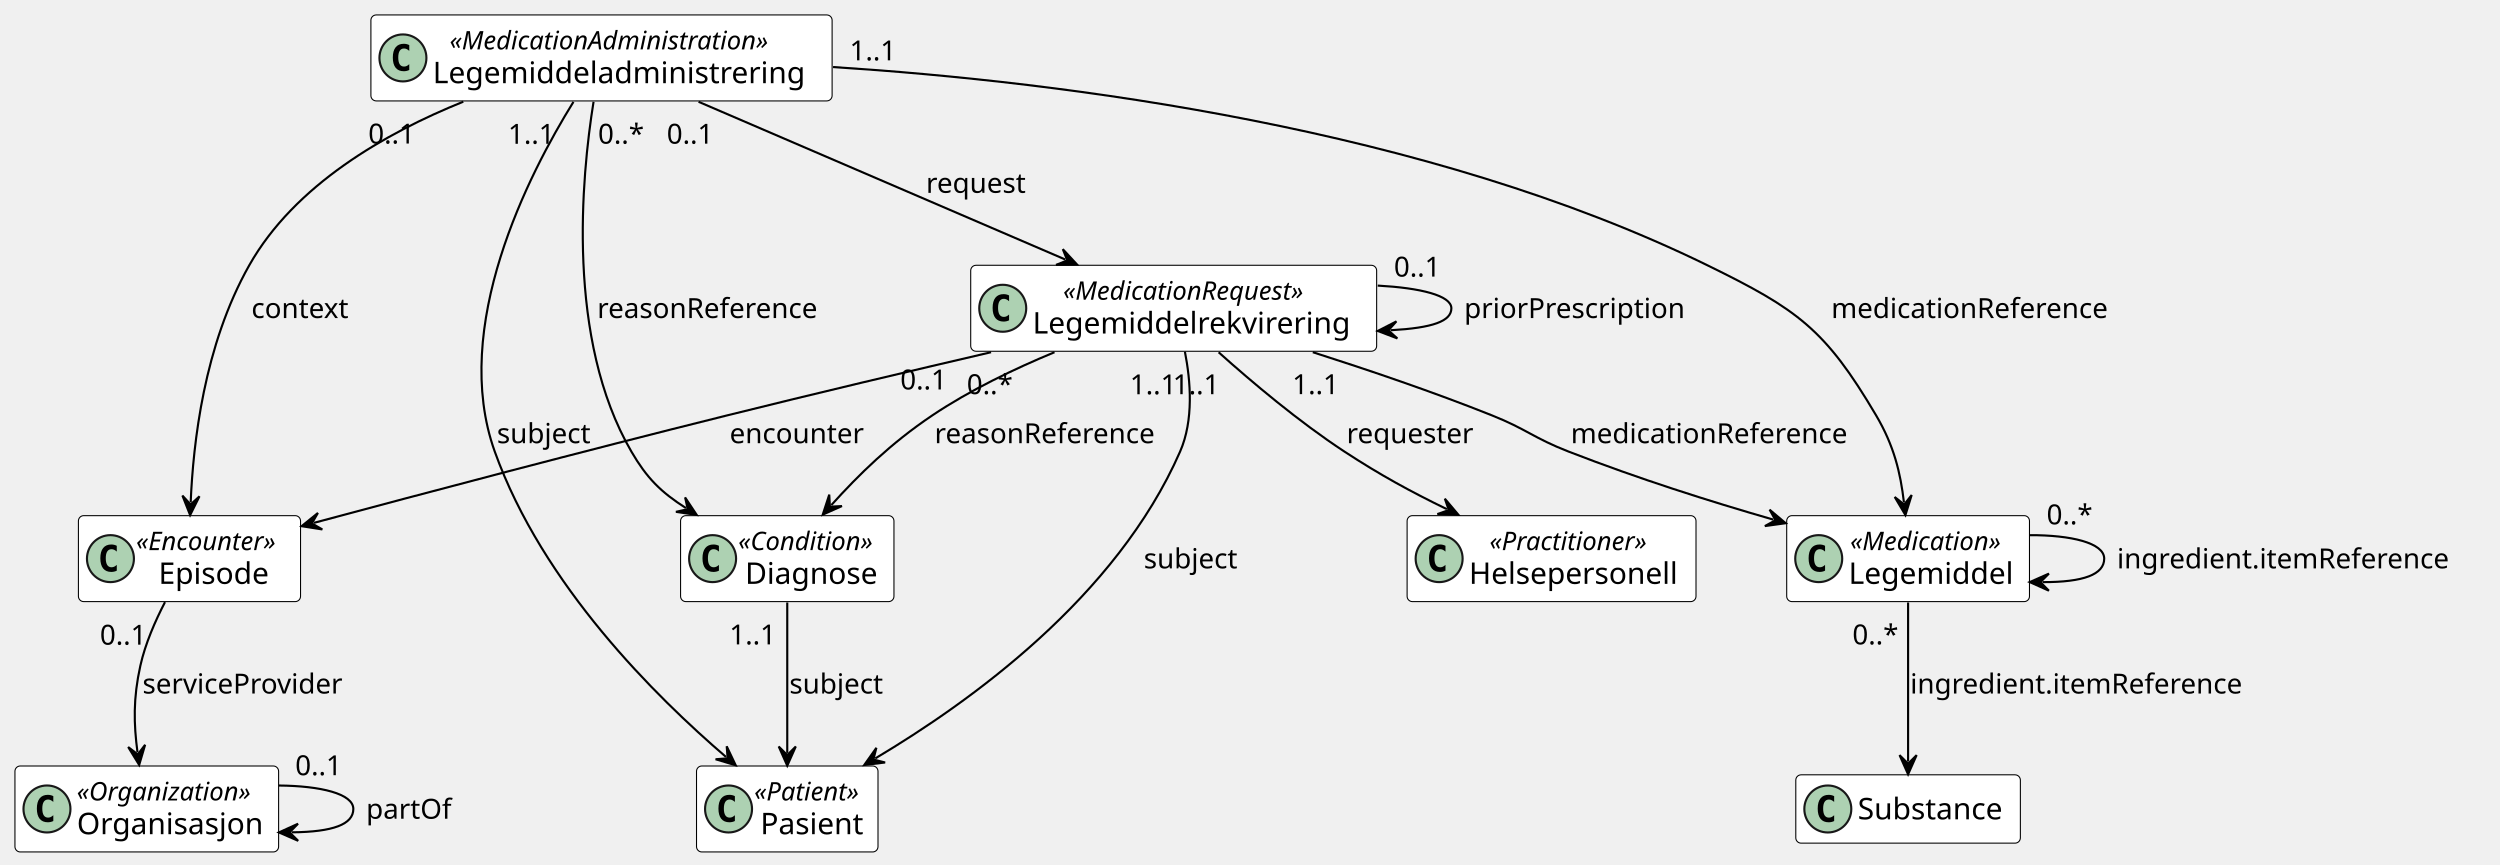
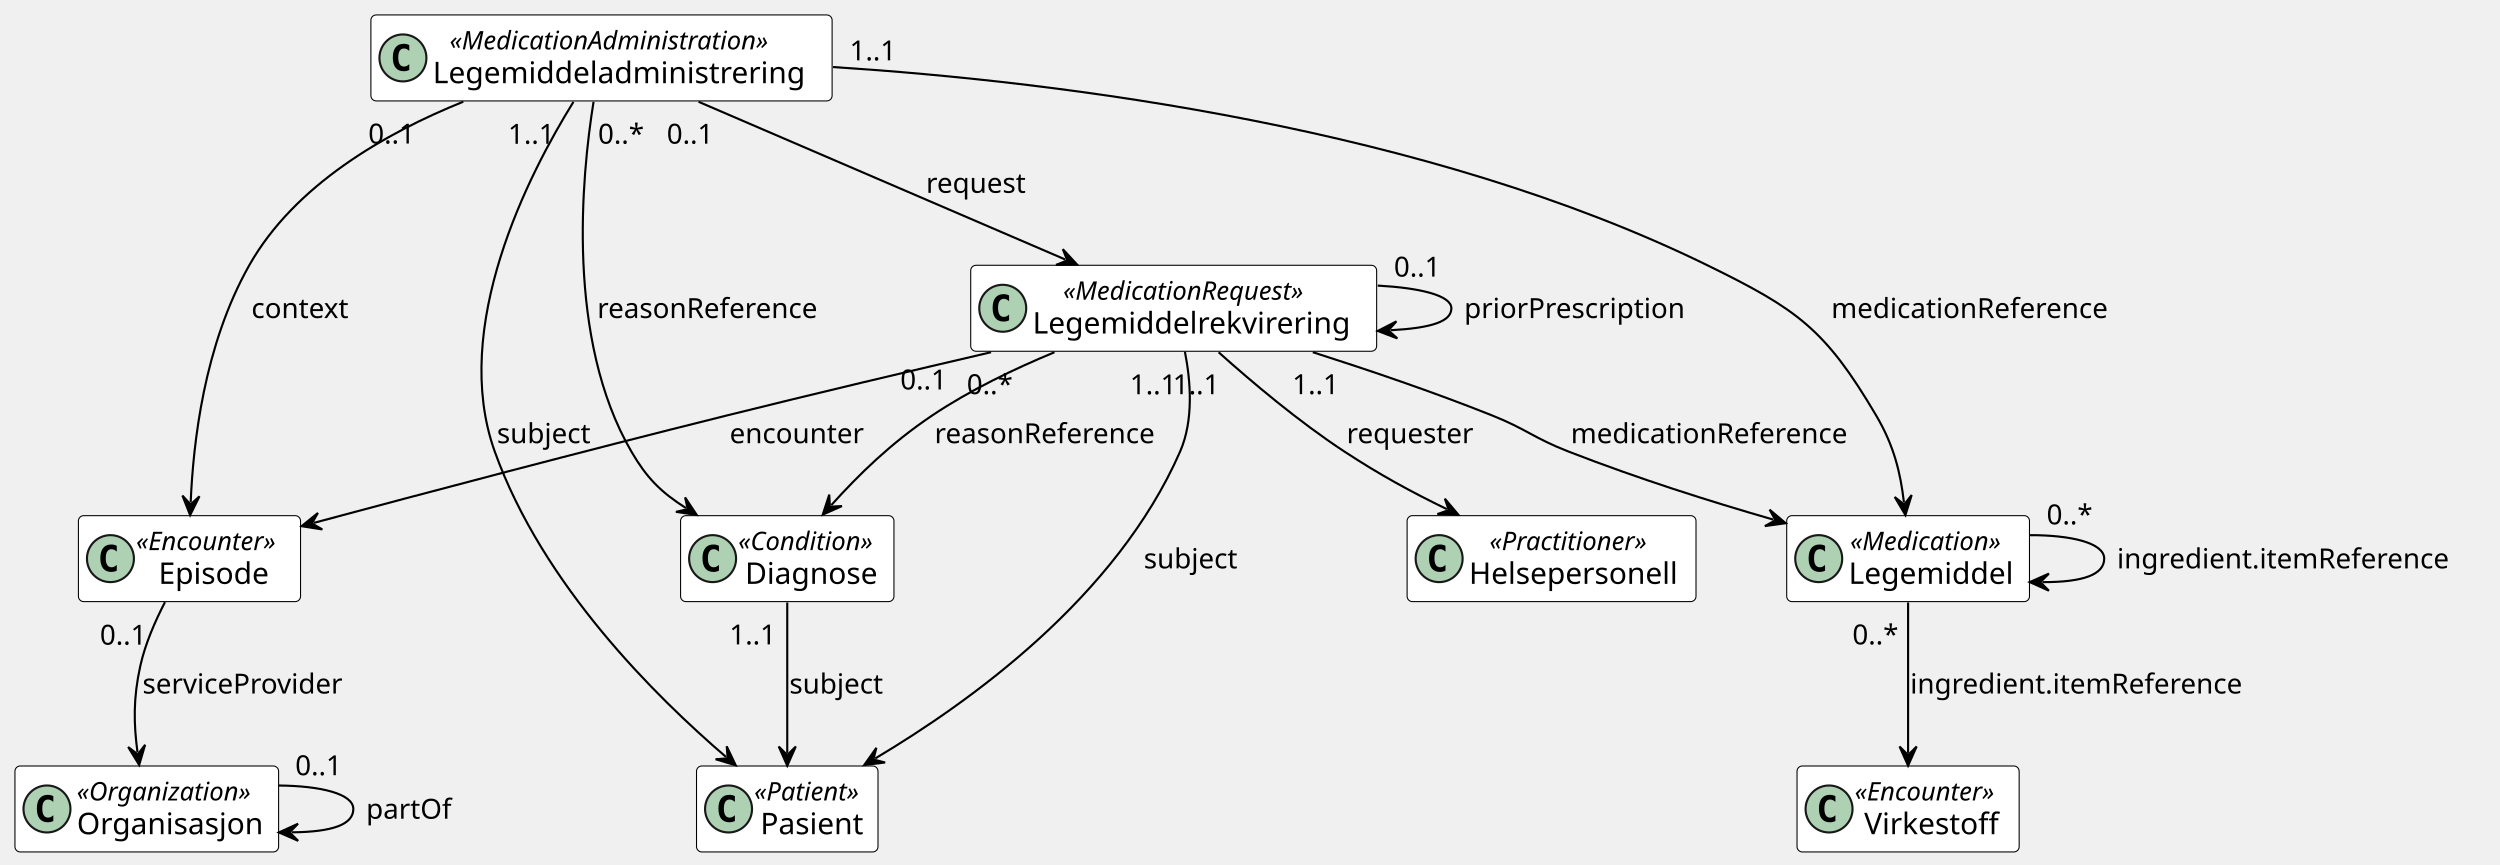
<svg xmlns="http://www.w3.org/2000/svg" xmlns:xlink="http://www.w3.org/1999/xlink" contentStyleType="text/css" data-diagram-type="CLASS" height="405px" preserveAspectRatio="none" style="width:1171px;height:405px;background:#FFFFFF;" version="1.1" viewBox="0 0 1171 405" width="1171px" zoomAndPan="magnify">
  <defs />
  <g>
-     <a href="StructureDefinition-lmdi-condition.html" target="_top" title="StructureDefinition-lmdi-condition.html" xlink:actuate="onRequest" xlink:href="StructureDefinition-lmdi-condition.html" xlink:show="new" xlink:title="StructureDefinition-lmdi-condition.html" xlink:type="simple">
-       <g class="entity" data-entity="Diagnose" data-source-line="8" data-uid="ent0002" id="entity_Diagnose">
+     <g class="entity" data-entity="Diagnose" data-source-line="8" data-uid="ent0002" id="entity_Diagnose">
+       <a href="StructureDefinition-lmdi-condition.html" target="_top" title="StructureDefinition-lmdi-condition.html" xlink:actuate="onRequest" xlink:href="StructureDefinition-lmdi-condition.html" xlink:show="new" xlink:title="StructureDefinition-lmdi-condition.html" xlink:type="simple">
        <rect fill="#FFFFFF" height="40.266" rx="2.5" ry="2.5" style="stroke:#000000;stroke-width:0.5;" width="99.947" x="318.78" y="241.53" />
        <ellipse cx="333.78" cy="261.663" fill="#ADD1B2" rx="11" ry="11" style="stroke:#181818;stroke-width:1;" />
        <path d="M336.749,267.303 Q336.171,267.6 335.53,267.741 Q334.889,267.897 334.186,267.897 Q331.686,267.897 330.358,266.257 Q329.046,264.6 329.046,261.475 Q329.046,258.35 330.358,256.694 Q331.686,255.038 334.186,255.038 Q334.889,255.038 335.53,255.194 Q336.186,255.35 336.749,255.647 L336.749,258.366 Q336.124,257.788 335.53,257.522 Q334.936,257.241 334.311,257.241 Q332.967,257.241 332.28,258.319 Q331.592,259.382 331.592,261.475 Q331.592,263.569 332.28,264.647 Q332.967,265.71 334.311,265.71 Q334.936,265.71 335.53,265.444 Q336.124,265.163 336.749,264.585 L336.749,267.303 Z " fill="#000000" />
        <text fill="#000000" font-family="sans-serif" font-size="12" font-style="italic" lengthAdjust="spacing" textLength="71.947" x="345.78" y="257.669">«Condition»</text>
        <text fill="#000000" font-family="sans-serif" font-size="14" lengthAdjust="spacing" textLength="65.481" x="349.013" y="273.494">Diagnose</text>
-       </g>
-     </a>
-     <a href="StructureDefinition-lmdi-encounter.html" target="_top" title="StructureDefinition-lmdi-encounter.html" xlink:actuate="onRequest" xlink:href="StructureDefinition-lmdi-encounter.html" xlink:show="new" xlink:title="StructureDefinition-lmdi-encounter.html" xlink:type="simple">
-       <g class="entity" data-entity="Episode" data-source-line="9" data-uid="ent0003" id="entity_Episode">
+       </a>
+     </g>
+     <g class="entity" data-entity="Episode" data-source-line="9" data-uid="ent0003" id="entity_Episode">
+       <a href="StructureDefinition-lmdi-encounter.html" target="_top" title="StructureDefinition-lmdi-encounter.html" xlink:actuate="onRequest" xlink:href="StructureDefinition-lmdi-encounter.html" xlink:show="new" xlink:title="StructureDefinition-lmdi-encounter.html" xlink:type="simple">
        <rect fill="#FFFFFF" height="40.266" rx="2.5" ry="2.5" style="stroke:#000000;stroke-width:0.5;" width="104.043" x="36.73" y="241.53" />
        <ellipse cx="51.73" cy="261.663" fill="#ADD1B2" rx="11" ry="11" style="stroke:#181818;stroke-width:1;" />
        <path d="M54.699,267.303 Q54.121,267.6 53.48,267.741 Q52.839,267.897 52.136,267.897 Q49.636,267.897 48.308,266.257 Q46.996,264.6 46.996,261.475 Q46.996,258.35 48.308,256.694 Q49.636,255.038 52.136,255.038 Q52.839,255.038 53.48,255.194 Q54.136,255.35 54.699,255.647 L54.699,258.366 Q54.074,257.788 53.48,257.522 Q52.886,257.241 52.261,257.241 Q50.917,257.241 50.23,258.319 Q49.542,259.382 49.542,261.475 Q49.542,263.569 50.23,264.647 Q50.917,265.71 52.261,265.71 Q52.886,265.71 53.48,265.444 Q54.074,265.163 54.699,264.585 L54.699,267.303 Z " fill="#000000" />
        <text fill="#000000" font-family="sans-serif" font-size="12" font-style="italic" lengthAdjust="spacing" textLength="76.043" x="63.73" y="257.669">«Encounter»</text>
        <text fill="#000000" font-family="sans-serif" font-size="14" lengthAdjust="spacing" textLength="54.981" x="74.261" y="273.494">Episode</text>
-       </g>
-     </a>
-     <a href="StructureDefinition-lmdi-practitioner.html" target="_top" title="StructureDefinition-lmdi-practitioner.html" xlink:actuate="onRequest" xlink:href="StructureDefinition-lmdi-practitioner.html" xlink:show="new" xlink:title="StructureDefinition-lmdi-practitioner.html" xlink:type="simple">
-       <g class="entity" data-entity="Helsepersonell" data-source-line="10" data-uid="ent0004" id="entity_Helsepersonell">
+       </a>
+     </g>
+     <g class="entity" data-entity="Helsepersonell" data-source-line="10" data-uid="ent0004" id="entity_Helsepersonell">
+       <a href="StructureDefinition-lmdi-practitioner.html" target="_top" title="StructureDefinition-lmdi-practitioner.html" xlink:actuate="onRequest" xlink:href="StructureDefinition-lmdi-practitioner.html" xlink:show="new" xlink:title="StructureDefinition-lmdi-practitioner.html" xlink:type="simple">
        <rect fill="#FFFFFF" height="40.266" rx="2.5" ry="2.5" style="stroke:#000000;stroke-width:0.5;" width="135.318" x="659.09" y="241.53" />
        <ellipse cx="674.09" cy="261.663" fill="#ADD1B2" rx="11" ry="11" style="stroke:#181818;stroke-width:1;" />
        <path d="M677.059,267.303 Q676.481,267.6 675.84,267.741 Q675.199,267.897 674.496,267.897 Q671.996,267.897 670.668,266.257 Q669.356,264.6 669.356,261.475 Q669.356,258.35 670.668,256.694 Q671.996,255.038 674.496,255.038 Q675.199,255.038 675.84,255.194 Q676.496,255.35 677.059,255.647 L677.059,258.366 Q676.434,257.788 675.84,257.522 Q675.246,257.241 674.621,257.241 Q673.278,257.241 672.59,258.319 Q671.903,259.382 671.903,261.475 Q671.903,263.569 672.59,264.647 Q673.278,265.71 674.621,265.71 Q675.246,265.71 675.84,265.444 Q676.434,265.163 677.059,264.585 L677.059,267.303 Z " fill="#000000" />
        <text fill="#000000" font-family="sans-serif" font-size="12" font-style="italic" lengthAdjust="spacing" textLength="84.147" x="697.676" y="257.669">«Practitioner»</text>
        <text fill="#000000" font-family="sans-serif" font-size="14" lengthAdjust="spacing" textLength="103.318" x="688.09" y="273.494">Helsepersonell</text>
-       </g>
-     </a>
-     <a href="StructureDefinition-lmdi-medication.html" target="_top" title="StructureDefinition-lmdi-medication.html" xlink:actuate="onRequest" xlink:href="StructureDefinition-lmdi-medication.html" xlink:show="new" xlink:title="StructureDefinition-lmdi-medication.html" xlink:type="simple">
-       <g class="entity" data-entity="Legemiddel" data-source-line="11" data-uid="ent0005" id="entity_Legemiddel">
+       </a>
+     </g>
+     <g class="entity" data-entity="Legemiddel" data-source-line="11" data-uid="ent0005" id="entity_Legemiddel">
+       <a href="StructureDefinition-lmdi-medication.html" target="_top" title="StructureDefinition-lmdi-medication.html" xlink:actuate="onRequest" xlink:href="StructureDefinition-lmdi-medication.html" xlink:show="new" xlink:title="StructureDefinition-lmdi-medication.html" xlink:type="simple">
        <rect fill="#FFFFFF" height="40.266" rx="2.5" ry="2.5" style="stroke:#000000;stroke-width:0.5;" width="113.717" x="836.89" y="241.53" />
        <ellipse cx="851.89" cy="261.663" fill="#ADD1B2" rx="11" ry="11" style="stroke:#181818;stroke-width:1;" />
        <path d="M854.859,267.303 Q854.281,267.6 853.64,267.741 Q852.999,267.897 852.296,267.897 Q849.796,267.897 848.468,266.257 Q847.156,264.6 847.156,261.475 Q847.156,258.35 848.468,256.694 Q849.796,255.038 852.296,255.038 Q852.999,255.038 853.64,255.194 Q854.296,255.35 854.859,255.647 L854.859,258.366 Q854.234,257.788 853.64,257.522 Q853.046,257.241 852.421,257.241 Q851.077,257.241 850.39,258.319 Q849.702,259.382 849.702,261.475 Q849.702,263.569 850.39,264.647 Q851.077,265.71 852.421,265.71 Q853.046,265.71 853.64,265.444 Q854.234,265.163 854.859,264.585 L854.859,267.303 Z " fill="#000000" />
        <text fill="#000000" font-family="sans-serif" font-size="12" font-style="italic" lengthAdjust="spacing" textLength="80.309" x="866.594" y="257.669">«Medication»</text>
        <text fill="#000000" font-family="sans-serif" font-size="14" lengthAdjust="spacing" textLength="81.717" x="865.89" y="273.494">Legemiddel</text>
-       </g>
-     </a>
-     <a href="StructureDefinition-lmdi-medicationadministration.html" target="_top" title="StructureDefinition-lmdi-medicationadministration.html" xlink:actuate="onRequest" xlink:href="StructureDefinition-lmdi-medicationadministration.html" xlink:show="new" xlink:title="StructureDefinition-lmdi-medicationadministration.html" xlink:type="simple">
-       <g class="entity" data-entity="Legemiddeladministrering" data-source-line="12" data-uid="ent0006" id="entity_Legemiddeladministrering">
+       </a>
+     </g>
+     <g class="entity" data-entity="Legemiddeladministrering" data-source-line="12" data-uid="ent0006" id="entity_Legemiddeladministrering">
+       <a href="StructureDefinition-lmdi-medicationadministration.html" target="_top" title="StructureDefinition-lmdi-medicationadministration.html" xlink:actuate="onRequest" xlink:href="StructureDefinition-lmdi-medicationadministration.html" xlink:show="new" xlink:title="StructureDefinition-lmdi-medicationadministration.html" xlink:type="simple">
        <rect fill="#FFFFFF" height="40.266" rx="2.5" ry="2.5" style="stroke:#000000;stroke-width:0.5;" width="216.03" x="173.73" y="7" />
        <ellipse cx="188.73" cy="27.133" fill="#ADD1B2" rx="11" ry="11" style="stroke:#181818;stroke-width:1;" />
        <path d="M191.699,32.773 Q191.121,33.07 190.48,33.211 Q189.839,33.367 189.136,33.367 Q186.636,33.367 185.308,31.727 Q183.996,30.07 183.996,26.945 Q183.996,23.82 185.308,22.164 Q186.636,20.508 189.136,20.508 Q189.839,20.508 190.48,20.664 Q191.136,20.82 191.699,21.117 L191.699,23.836 Q191.074,23.258 190.48,22.992 Q189.886,22.711 189.261,22.711 Q187.917,22.711 187.23,23.789 Q186.542,24.852 186.542,26.945 Q186.542,29.039 187.23,30.117 Q187.917,31.18 189.261,31.18 Q189.886,31.18 190.48,30.914 Q191.074,30.633 191.699,30.055 L191.699,32.773 Z " fill="#000000" />
        <text fill="#000000" font-family="sans-serif" font-size="12" font-style="italic" lengthAdjust="spacing" textLength="168.328" x="210.581" y="23.139">«MedicationAdministration»</text>
        <text fill="#000000" font-family="sans-serif" font-size="14" lengthAdjust="spacing" textLength="184.03" x="202.73" y="38.964">Legemiddeladministrering</text>
-       </g>
-     </a>
-     <a href="StructureDefinition-lmdi-medicationrequest.html" target="_top" title="StructureDefinition-lmdi-medicationrequest.html" xlink:actuate="onRequest" xlink:href="StructureDefinition-lmdi-medicationrequest.html" xlink:show="new" xlink:title="StructureDefinition-lmdi-medicationrequest.html" xlink:type="simple">
-       <g class="entity" data-entity="Legemiddelrekvirering" data-source-line="13" data-uid="ent0007" id="entity_Legemiddelrekvirering">
+       </a>
+     </g>
+     <g class="entity" data-entity="Legemiddelrekvirering" data-source-line="13" data-uid="ent0007" id="entity_Legemiddelrekvirering">
+       <a href="StructureDefinition-lmdi-medicationrequest.html" target="_top" title="StructureDefinition-lmdi-medicationrequest.html" xlink:actuate="onRequest" xlink:href="StructureDefinition-lmdi-medicationrequest.html" xlink:show="new" xlink:title="StructureDefinition-lmdi-medicationrequest.html" xlink:type="simple">
        <rect fill="#FFFFFF" height="40.266" rx="2.5" ry="2.5" style="stroke:#000000;stroke-width:0.5;" width="190.143" x="454.68" y="124.26" />
        <ellipse cx="469.68" cy="144.393" fill="#ADD1B2" rx="11" ry="11" style="stroke:#181818;stroke-width:1;" />
        <path d="M472.649,150.033 Q472.071,150.33 471.43,150.471 Q470.789,150.627 470.086,150.627 Q467.586,150.627 466.258,148.987 Q464.946,147.33 464.946,144.205 Q464.946,141.08 466.258,139.424 Q467.586,137.768 470.086,137.768 Q470.789,137.768 471.43,137.924 Q472.086,138.08 472.649,138.377 L472.649,141.096 Q472.024,140.518 471.43,140.252 Q470.836,139.971 470.211,139.971 Q468.868,139.971 468.18,141.049 Q467.493,142.112 467.493,144.205 Q467.493,146.299 468.18,147.377 Q468.868,148.44 470.211,148.44 Q470.836,148.44 471.43,148.174 Q472.024,147.893 472.649,147.315 L472.649,150.033 Z " fill="#000000" />
        <text fill="#000000" font-family="sans-serif" font-size="12" font-style="italic" lengthAdjust="spacing" textLength="129.592" x="497.955" y="140.399">«MedicationRequest»</text>
        <text fill="#000000" font-family="sans-serif" font-size="14" lengthAdjust="spacing" textLength="158.143" x="483.68" y="156.224">Legemiddelrekvirering</text>
-       </g>
-     </a>
-     <a href="StructureDefinition-lmdi-organization.html" target="_top" title="StructureDefinition-lmdi-organization.html" xlink:actuate="onRequest" xlink:href="StructureDefinition-lmdi-organization.html" xlink:show="new" xlink:title="StructureDefinition-lmdi-organization.html" xlink:type="simple">
-       <g class="entity" data-entity="Organisasjon" data-source-line="14" data-uid="ent0008" id="entity_Organisasjon">
+       </a>
+     </g>
+     <g class="entity" data-entity="Organisasjon" data-source-line="14" data-uid="ent0008" id="entity_Organisasjon">
+       <a href="StructureDefinition-lmdi-organization.html" target="_top" title="StructureDefinition-lmdi-organization.html" xlink:actuate="onRequest" xlink:href="StructureDefinition-lmdi-organization.html" xlink:show="new" xlink:title="StructureDefinition-lmdi-organization.html" xlink:type="simple">
        <rect fill="#FFFFFF" height="40.266" rx="2.5" ry="2.5" style="stroke:#000000;stroke-width:0.5;" width="123.499" x="7" y="358.79" />
        <ellipse cx="22" cy="378.923" fill="#ADD1B2" rx="11" ry="11" style="stroke:#181818;stroke-width:1;" />
        <path d="M24.969,384.563 Q24.391,384.86 23.75,385.001 Q23.109,385.157 22.406,385.157 Q19.906,385.157 18.578,383.517 Q17.266,381.86 17.266,378.735 Q17.266,375.61 18.578,373.954 Q19.906,372.298 22.406,372.298 Q23.109,372.298 23.75,372.454 Q24.406,372.61 24.969,372.907 L24.969,375.626 Q24.344,375.048 23.75,374.782 Q23.156,374.501 22.531,374.501 Q21.188,374.501 20.5,375.579 Q19.812,376.642 19.812,378.735 Q19.812,380.829 20.5,381.907 Q21.188,382.97 22.531,382.97 Q23.156,382.97 23.75,382.704 Q24.344,382.423 24.969,381.845 L24.969,384.563 Z " fill="#000000" />
        <text fill="#000000" font-family="sans-serif" font-size="12" font-style="italic" lengthAdjust="spacing" textLength="91.611" x="35.944" y="374.929">«Organization»</text>
        <text fill="#000000" font-family="sans-serif" font-size="14" lengthAdjust="spacing" textLength="91.499" x="36" y="390.754">Organisasjon</text>
-       </g>
-     </a>
-     <a href="StructureDefinition-lmdi-patient.html" target="_top" title="StructureDefinition-lmdi-patient.html" xlink:actuate="onRequest" xlink:href="StructureDefinition-lmdi-patient.html" xlink:show="new" xlink:title="StructureDefinition-lmdi-patient.html" xlink:type="simple">
-       <g class="entity" data-entity="Pasient" data-source-line="15" data-uid="ent0009" id="entity_Pasient">
+       </a>
+     </g>
+     <g class="entity" data-entity="Pasient" data-source-line="15" data-uid="ent0009" id="entity_Pasient">
+       <a href="StructureDefinition-lmdi-patient.html" target="_top" title="StructureDefinition-lmdi-patient.html" xlink:actuate="onRequest" xlink:href="StructureDefinition-lmdi-patient.html" xlink:show="new" xlink:title="StructureDefinition-lmdi-patient.html" xlink:type="simple">
        <rect fill="#FFFFFF" height="40.266" rx="2.5" ry="2.5" style="stroke:#000000;stroke-width:0.5;" width="85.006" x="326.25" y="358.79" />
        <ellipse cx="341.25" cy="378.923" fill="#ADD1B2" rx="11" ry="11" style="stroke:#181818;stroke-width:1;" />
        <path d="M344.219,384.563 Q343.641,384.86 343,385.001 Q342.359,385.157 341.656,385.157 Q339.156,385.157 337.828,383.517 Q336.516,381.86 336.516,378.735 Q336.516,375.61 337.828,373.954 Q339.156,372.298 341.656,372.298 Q342.359,372.298 343,372.454 Q343.656,372.61 344.219,372.907 L344.219,375.626 Q343.594,375.048 343,374.782 Q342.406,374.501 341.781,374.501 Q340.438,374.501 339.75,375.579 Q339.062,376.642 339.062,378.735 Q339.062,380.829 339.75,381.907 Q340.438,382.97 341.781,382.97 Q342.406,382.97 343,382.704 Q343.594,382.423 344.219,381.845 L344.219,384.563 Z " fill="#000000" />
        <text fill="#000000" font-family="sans-serif" font-size="12" font-style="italic" lengthAdjust="spacing" textLength="57.006" x="353.25" y="374.929">«Patient»</text>
        <text fill="#000000" font-family="sans-serif" font-size="14" lengthAdjust="spacing" textLength="51.181" x="356.163" y="390.754">Pasient</text>
-       </g>
-     </a>
-     <a href="https://hl7.org/fhir/R4/substance.html" target="_top" title="https://hl7.org/fhir/R4/substance.html" xlink:actuate="onRequest" xlink:href="https://hl7.org/fhir/R4/substance.html" xlink:show="new" xlink:title="https://hl7.org/fhir/R4/substance.html" xlink:type="simple">
-       <g class="entity" data-entity="Substance" data-source-line="16" data-uid="ent0010" id="entity_Substance">
-         <rect fill="#FFFFFF" height="32" rx="2.5" ry="2.5" style="stroke:#000000;stroke-width:0.5;" width="105.192" x="841.15" y="362.93" />
-         <ellipse cx="856.15" cy="378.93" fill="#ADD1B2" rx="11" ry="11" style="stroke:#181818;stroke-width:1;" />
-         <path d="M859.119,384.571 Q858.541,384.868 857.9,385.008 Q857.259,385.164 856.556,385.164 Q854.056,385.164 852.728,383.524 Q851.416,381.868 851.416,378.743 Q851.416,375.618 852.728,373.961 Q854.056,372.305 856.556,372.305 Q857.259,372.305 857.9,372.461 Q858.556,372.618 859.119,372.914 L859.119,375.633 Q858.494,375.055 857.9,374.789 Q857.306,374.508 856.681,374.508 Q855.337,374.508 854.65,375.586 Q853.962,376.649 853.962,378.743 Q853.962,380.836 854.65,381.914 Q855.337,382.977 856.681,382.977 Q857.306,382.977 857.9,382.711 Q858.494,382.43 859.119,381.852 L859.119,384.571 Z " fill="#000000" />
-         <text fill="#000000" font-family="sans-serif" font-size="14" lengthAdjust="spacing" textLength="73.192" x="870.15" y="383.777">Substance</text>
-       </g>
-     </a>
+       </a>
+     </g>
+     <g class="entity" data-entity="Virkestoff" data-source-line="16" data-uid="ent0010" id="entity_Virkestoff">
+       <a href="StructureDefinition-lmdi-substance.html" target="_top" title="StructureDefinition-lmdi-substance.html" xlink:actuate="onRequest" xlink:href="StructureDefinition-lmdi-substance.html" xlink:show="new" xlink:title="StructureDefinition-lmdi-substance.html" xlink:type="simple">
+         <rect fill="#FFFFFF" height="40.266" rx="2.5" ry="2.5" style="stroke:#000000;stroke-width:0.5;" width="104.043" x="841.73" y="358.79" />
+         <ellipse cx="856.73" cy="378.923" fill="#ADD1B2" rx="11" ry="11" style="stroke:#181818;stroke-width:1;" />
+         <path d="M859.699,384.563 Q859.121,384.86 858.48,385.001 Q857.839,385.157 857.136,385.157 Q854.636,385.157 853.308,383.517 Q851.996,381.86 851.996,378.735 Q851.996,375.61 853.308,373.954 Q854.636,372.298 857.136,372.298 Q857.839,372.298 858.48,372.454 Q859.136,372.61 859.699,372.907 L859.699,375.626 Q859.074,375.048 858.48,374.782 Q857.886,374.501 857.261,374.501 Q855.918,374.501 855.23,375.579 Q854.543,376.642 854.543,378.735 Q854.543,380.829 855.23,381.907 Q855.918,382.97 857.261,382.97 Q857.886,382.97 858.48,382.704 Q859.074,382.423 859.699,381.845 L859.699,384.563 Z " fill="#000000" />
+         <text fill="#000000" font-family="sans-serif" font-size="12" font-style="italic" lengthAdjust="spacing" textLength="76.043" x="868.73" y="374.929">«Encounter»</text>
+         <text fill="#000000" font-family="sans-serif" font-size="14" lengthAdjust="spacing" textLength="67.149" x="873.177" y="390.754">Virkestoff</text>
+       </a>
+     </g>
    <g class="link" data-entity-1="Diagnose" data-entity-2="Pasient" data-source-line="18" data-uid="lnk11" id="link_Diagnose_Pasient">
      <path codeLine="18" d="M368.75,282.21 C368.75,303.54 368.75,331.45 368.75,352.66" fill="none" id="Diagnose-to-Pasient" style="stroke:#000000;stroke-width:1;" />
      <polygon fill="#000000" points="368.75,358.66,372.75,349.66,368.75,353.66,364.75,349.66,368.75,358.66" style="stroke:#000000;stroke-width:1;" />
      <text fill="#000000" font-family="sans-serif" font-size="13" lengthAdjust="spacing" textLength="47.119" x="369.75" y="324.857">subject</text>
      <text fill="#000000" font-family="sans-serif" font-size="13" lengthAdjust="spacing" textLength="24.807" x="341.632" y="301.832">1..1</text>
    </g>
    <g class="link" data-entity-1="Episode" data-entity-2="Organisasjon" data-source-line="19" data-uid="lnk12" id="link_Episode_Organisasjon">
      <path codeLine="19" d="M77.28,282.04 C72.73,290.81 68.04,301.5 65.75,311.79 C62.33,327.16 62.642,339.072 64.402,352.362" fill="none" id="Episode-to-Organisasjon" style="stroke:#000000;stroke-width:1;" />
      <polygon fill="#000000" points="65.19,358.31,67.974,348.863,64.534,353.353,60.043,349.913,65.19,358.31" style="stroke:#000000;stroke-width:1;" />
      <text fill="#000000" font-family="sans-serif" font-size="13" lengthAdjust="spacing" textLength="100.604" x="66.75" y="324.857">serviceProvider</text>
      <text fill="#000000" font-family="sans-serif" font-size="13" lengthAdjust="spacing" textLength="24.807" x="46.792" y="301.966">0..1</text>
    </g>
-     <g class="link" data-entity-1="Legemiddel" data-entity-2="Substance" data-source-line="20" data-uid="lnk13" id="link_Legemiddel_Substance">
-       <path codeLine="20" d="M893.75,282.21 C893.75,304.95 893.75,336 893.75,356.7" fill="none" id="Legemiddel-to-Substance" style="stroke:#000000;stroke-width:1;" />
-       <polygon fill="#000000" points="893.75,362.7,897.75,353.7,893.75,357.7,889.75,353.7,893.75,362.7" style="stroke:#000000;stroke-width:1;" />
+     <g class="link" data-entity-1="Legemiddel" data-entity-2="Virkestoff" data-source-line="20" data-uid="lnk13" id="link_Legemiddel_Virkestoff">
+       <path codeLine="20" d="M893.75,282.21 C893.75,303.54 893.75,331.45 893.75,352.66" fill="none" id="Legemiddel-to-Virkestoff" style="stroke:#000000;stroke-width:1;" />
+       <polygon fill="#000000" points="893.75,358.66,897.75,349.66,893.75,353.66,889.75,349.66,893.75,358.66" style="stroke:#000000;stroke-width:1;" />
      <text fill="#000000" font-family="sans-serif" font-size="13" lengthAdjust="spacing" textLength="166.48" x="894.75" y="324.857">ingredient.itemReference</text>
      <text fill="#000000" font-family="sans-serif" font-size="13" lengthAdjust="spacing" textLength="23.036" x="867.665" y="301.832">0..*</text>
    </g>
    <g class="link" data-entity-1="Legemiddel" data-entity-2="Legemiddel" data-source-line="21" data-uid="lnk14" id="link_Legemiddel_Legemiddel">
      <path codeLine="21" d="M950.71,250.67 C970.06,250.61 985.61,254.28 985.61,261.66 C985.61,269.05 976.06,272.729 956.71,272.669" fill="none" id="Legemiddel-to-Legemiddel" style="stroke:#000000;stroke-width:1;" />
      <polygon fill="#000000" points="950.71,272.65,959.698,276.678,955.71,272.666,959.722,268.678,950.71,272.65" style="stroke:#000000;stroke-width:1;" />
      <text fill="#000000" font-family="sans-serif" font-size="13" lengthAdjust="spacing" textLength="166.48" x="991.61" y="266.227">ingredient.itemReference</text>
      <text fill="#000000" font-family="sans-serif" font-size="13" lengthAdjust="spacing" textLength="23.036" x="958.628" y="245.606">0..*</text>
    </g>
    <g class="link" data-entity-1="Legemiddeladministrering" data-entity-2="Legemiddel" data-source-line="22" data-uid="lnk15" id="link_Legemiddeladministrering_Legemiddel">
      <path codeLine="22" d="M390.2,31.4 C498.82,38.45 668.31,59.92 799.75,124.26 C841.95,144.92 854.86,154.07 878.75,194.53 C887.19,208.82 890.183,221.471 891.803,235.311" fill="none" id="Legemiddeladministrering-to-Legemiddel" style="stroke:#000000;stroke-width:1;" />
      <polygon fill="#000000" points="892.5,241.27,895.427,231.866,891.919,236.304,887.481,232.796,892.5,241.27" style="stroke:#000000;stroke-width:1;" />
      <text fill="#000000" font-family="sans-serif" font-size="13" lengthAdjust="spacing" textLength="138.874" x="857.75" y="148.967">medicationReference</text>
      <text fill="#000000" font-family="sans-serif" font-size="13" lengthAdjust="spacing" textLength="24.807" x="397.942" y="28.264">1..1</text>
    </g>
    <g class="link" data-entity-1="Legemiddeladministrering" data-entity-2="Pasient" data-source-line="23" data-uid="lnk16" id="link_Legemiddeladministrering_Pasient">
      <path codeLine="23" d="M268.61,47.71 C247.59,81.6 210.8,153.13 231.75,211.53 C254.24,274.23 307.139,326.27 340.059,354.55" fill="none" id="Legemiddeladministrering-to-Pasient" style="stroke:#000000;stroke-width:1;" />
      <polygon fill="#000000" points="344.61,358.46,340.39,349.561,340.817,355.202,335.177,355.63,344.61,358.46" style="stroke:#000000;stroke-width:1;" />
      <text fill="#000000" font-family="sans-serif" font-size="13" lengthAdjust="spacing" textLength="47.119" x="232.75" y="207.597">subject</text>
      <text fill="#000000" font-family="sans-serif" font-size="13" lengthAdjust="spacing" textLength="24.807" x="237.963" y="67.341">1..1</text>
    </g>
    <g class="link" data-entity-1="Legemiddeladministrering" data-entity-2="Episode" data-source-line="24" data-uid="lnk17" id="link_Legemiddeladministrering_Episode">
      <path codeLine="24" d="M217.01,47.63 C180.5,62.35 138.03,86.6 116.75,124.26 C95.46,161.94 90.51,207.616 89.31,235.296" fill="none" id="Legemiddeladministrering-to-Episode" style="stroke:#000000;stroke-width:1;" />
      <polygon fill="#000000" points="89.05,241.29,93.436,232.472,89.267,236.295,85.444,232.125,89.05,241.29" style="stroke:#000000;stroke-width:1;" />
      <text fill="#000000" font-family="sans-serif" font-size="13" lengthAdjust="spacing" textLength="49.226" x="117.75" y="148.967">context</text>
      <text fill="#000000" font-family="sans-serif" font-size="13" lengthAdjust="spacing" textLength="24.807" x="172.496" y="67.239">0..1</text>
    </g>
    <g class="link" data-entity-1="Legemiddeladministrering" data-entity-2="Diagnose" data-source-line="25" data-uid="lnk18" id="link_Legemiddeladministrering_Diagnose">
      <path codeLine="25" d="M278.02,47.68 C272.33,83.07 265.14,158.96 295.75,211.53 C302.9,223.81 309.429,230.428 321.289,237.978" fill="none" id="Legemiddeladministrering-to-Diagnose" style="stroke:#000000;stroke-width:1;" />
      <polygon fill="#000000" points="326.35,241.2,320.906,232.993,322.132,238.515,316.61,239.741,326.35,241.2" style="stroke:#000000;stroke-width:1;" />
      <text fill="#000000" font-family="sans-serif" font-size="13" lengthAdjust="spacing" textLength="110.608" x="279.75" y="148.967">reasonReference</text>
      <text fill="#000000" font-family="sans-serif" font-size="13" lengthAdjust="spacing" textLength="23.036" x="280.114" y="67.302">0..*</text>
    </g>
    <g class="link" data-entity-1="Legemiddeladministrering" data-entity-2="Legemiddelrekvirering" data-source-line="26" data-uid="lnk19" id="link_Legemiddeladministrering_Legemiddelrekvirering">
      <path codeLine="26" d="M327.21,47.68 C376.64,68.94 449.658,100.35 498.998,121.57" fill="none" id="Legemiddeladministrering-to-Legemiddelrekvirering" style="stroke:#000000;stroke-width:1;" />
      <polygon fill="#000000" points="504.51,123.94,497.823,116.71,499.917,121.965,494.662,124.059,504.51,123.94" style="stroke:#000000;stroke-width:1;" />
      <text fill="#000000" font-family="sans-serif" font-size="13" lengthAdjust="spacing" textLength="49.702" x="433.75" y="90.327">request</text>
      <text fill="#000000" font-family="sans-serif" font-size="13" lengthAdjust="spacing" textLength="24.807" x="312.312" y="67.302">0..1</text>
    </g>
    <g class="link" data-entity-1="Legemiddelrekvirering" data-entity-2="Legemiddel" data-source-line="27" data-uid="lnk20" id="link_Legemiddelrekvirering_Legemiddel">
      <path codeLine="27" d="M614.91,164.97 C641.21,173.37 671.68,183.72 698.75,194.53 C715.18,201.09 718.26,205.12 734.75,211.53 C767.88,224.39 800.116,234.573 830.656,243.404" fill="none" id="Legemiddelrekvirering-to-Legemiddel" style="stroke:#000000;stroke-width:1;" />
      <polygon fill="#000000" points="836.42,245.07,828.885,238.728,831.617,243.681,826.663,246.413,836.42,245.07" style="stroke:#000000;stroke-width:1;" />
      <text fill="#000000" font-family="sans-serif" font-size="13" lengthAdjust="spacing" textLength="138.874" x="735.75" y="207.597">medicationReference</text>
      <text fill="#000000" font-family="sans-serif" font-size="13" lengthAdjust="spacing" textLength="24.807" x="605.305" y="184.601">1..1</text>
    </g>
    <g class="link" data-entity-1="Legemiddelrekvirering" data-entity-2="Pasient" data-source-line="28" data-uid="lnk21" id="link_Legemiddelrekvirering_Pasient">
      <path codeLine="28" d="M555.01,164.75 C557.7,178.39 559.2,196.79 552.75,211.53 C522.87,279.79 454.504,328.709 409.964,355.249" fill="none" id="Legemiddelrekvirering-to-Pasient" style="stroke:#000000;stroke-width:1;" />
      <polygon fill="#000000" points="404.81,358.32,414.589,357.149,409.105,355.761,410.494,350.277,404.81,358.32" style="stroke:#000000;stroke-width:1;" />
      <text fill="#000000" font-family="sans-serif" font-size="13" lengthAdjust="spacing" textLength="47.119" x="535.75" y="266.227">subject</text>
      <text fill="#000000" font-family="sans-serif" font-size="13" lengthAdjust="spacing" textLength="24.807" x="529.227" y="184.67">1..1</text>
    </g>
    <g class="link" data-entity-1="Legemiddelrekvirering" data-entity-2="Episode" data-source-line="29" data-uid="lnk22" id="link_Legemiddelrekvirering_Episode">
      <path codeLine="29" d="M464.21,164.98 C426.33,173.79 381.26,184.45 340.75,194.53 C271.62,211.72 197.955,231.234 147.055,244.904" fill="none" id="Legemiddelrekvirering-to-Episode" style="stroke:#000000;stroke-width:1;" />
      <polygon fill="#000000" points="141.26,246.46,150.989,247.989,146.089,245.163,148.915,240.262,141.26,246.46" style="stroke:#000000;stroke-width:1;" />
      <text fill="#000000" font-family="sans-serif" font-size="13" lengthAdjust="spacing" textLength="66.257" x="341.75" y="207.597">encounter</text>
      <text fill="#000000" font-family="sans-serif" font-size="13" lengthAdjust="spacing" textLength="24.807" x="421.693" y="182.414">0..1</text>
    </g>
    <g class="link" data-entity-1="Legemiddelrekvirering" data-entity-2="Helsepersonell" data-source-line="30" data-uid="lnk23" id="link_Legemiddelrekvirering_Helsepersonell">
      <path codeLine="30" d="M570.81,165.01 C586.38,178.96 608.49,197.61 629.75,211.53 C646.49,222.49 660.604,230.176 677.714,238.496" fill="none" id="Legemiddelrekvirering-to-Helsepersonell" style="stroke:#000000;stroke-width:1;" />
      <polygon fill="#000000" points="683.11,241.12,676.765,233.587,678.613,238.934,673.267,240.781,683.11,241.12" style="stroke:#000000;stroke-width:1;" />
      <text fill="#000000" font-family="sans-serif" font-size="13" lengthAdjust="spacing" textLength="63.045" x="630.75" y="207.597">requester</text>
      <text fill="#000000" font-family="sans-serif" font-size="13" lengthAdjust="spacing" textLength="24.807" x="549.353" y="184.651">1..1</text>
    </g>
    <g class="link" data-entity-1="Legemiddelrekvirering" data-entity-2="Diagnose" data-source-line="31" data-uid="lnk24" id="link_Legemiddelrekvirering_Diagnose">
      <path codeLine="31" d="M493.93,164.98 C475.01,172.81 454.25,182.79 436.75,194.53 C417.19,207.65 402.287,222.284 389.387,236.594" fill="none" id="Legemiddelrekvirering-to-Diagnose" style="stroke:#000000;stroke-width:1;" />
      <polygon fill="#000000" points="385.37,241.05,394.367,237.043,388.718,237.336,388.425,231.687,385.37,241.05" style="stroke:#000000;stroke-width:1;" />
      <text fill="#000000" font-family="sans-serif" font-size="13" lengthAdjust="spacing" textLength="110.608" x="437.75" y="207.597">reasonReference</text>
      <text fill="#000000" font-family="sans-serif" font-size="13" lengthAdjust="spacing" textLength="23.036" x="452.842" y="184.613">0..*</text>
    </g>
    <g class="link" data-entity-1="Legemiddelrekvirering" data-entity-2="Legemiddelrekvirering" data-source-line="32" data-uid="lnk25" id="link_Legemiddelrekvirering_Legemiddelrekvirering">
      <path codeLine="32" d="M645.32,133.77 C665.37,134.87 679.82,138.41 679.82,144.4 C679.82,150.38 671.361,153.591 651.311,154.691" fill="none" id="Legemiddelrekvirering-to-Legemiddelrekvirering" style="stroke:#000000;stroke-width:1;" />
      <polygon fill="#000000" points="645.32,155.02,654.526,158.521,650.312,154.746,654.087,150.533,645.32,155.02" style="stroke:#000000;stroke-width:1;" />
      <text fill="#000000" font-family="sans-serif" font-size="13" lengthAdjust="spacing" textLength="107.72" x="685.82" y="148.967">priorPrescription</text>
      <text fill="#000000" font-family="sans-serif" font-size="13" lengthAdjust="spacing" textLength="24.807" x="652.912" y="129.567">0..1</text>
    </g>
    <g class="link" data-entity-1="Organisasjon" data-entity-2="Organisasjon" data-source-line="33" data-uid="lnk26" id="link_Organisasjon_Organisasjon">
      <path codeLine="33" d="M130.63,367.94 C150.12,368.11 165.5,371.77 165.5,378.93 C165.5,386.08 156.12,389.701 136.63,389.861" fill="none" id="Organisasjon-to-Organisasjon" style="stroke:#000000;stroke-width:1;" />
      <polygon fill="#000000" points="130.63,389.91,139.662,393.836,135.63,389.869,139.597,385.836,130.63,389.91" style="stroke:#000000;stroke-width:1;" />
      <text fill="#000000" font-family="sans-serif" font-size="13" lengthAdjust="spacing" textLength="41.469" x="171.5" y="383.497">partOf</text>
      <text fill="#000000" font-family="sans-serif" font-size="13" lengthAdjust="spacing" textLength="24.807" x="138.291" y="363.108">0..1</text>
    </g>
  </g>
</svg>
